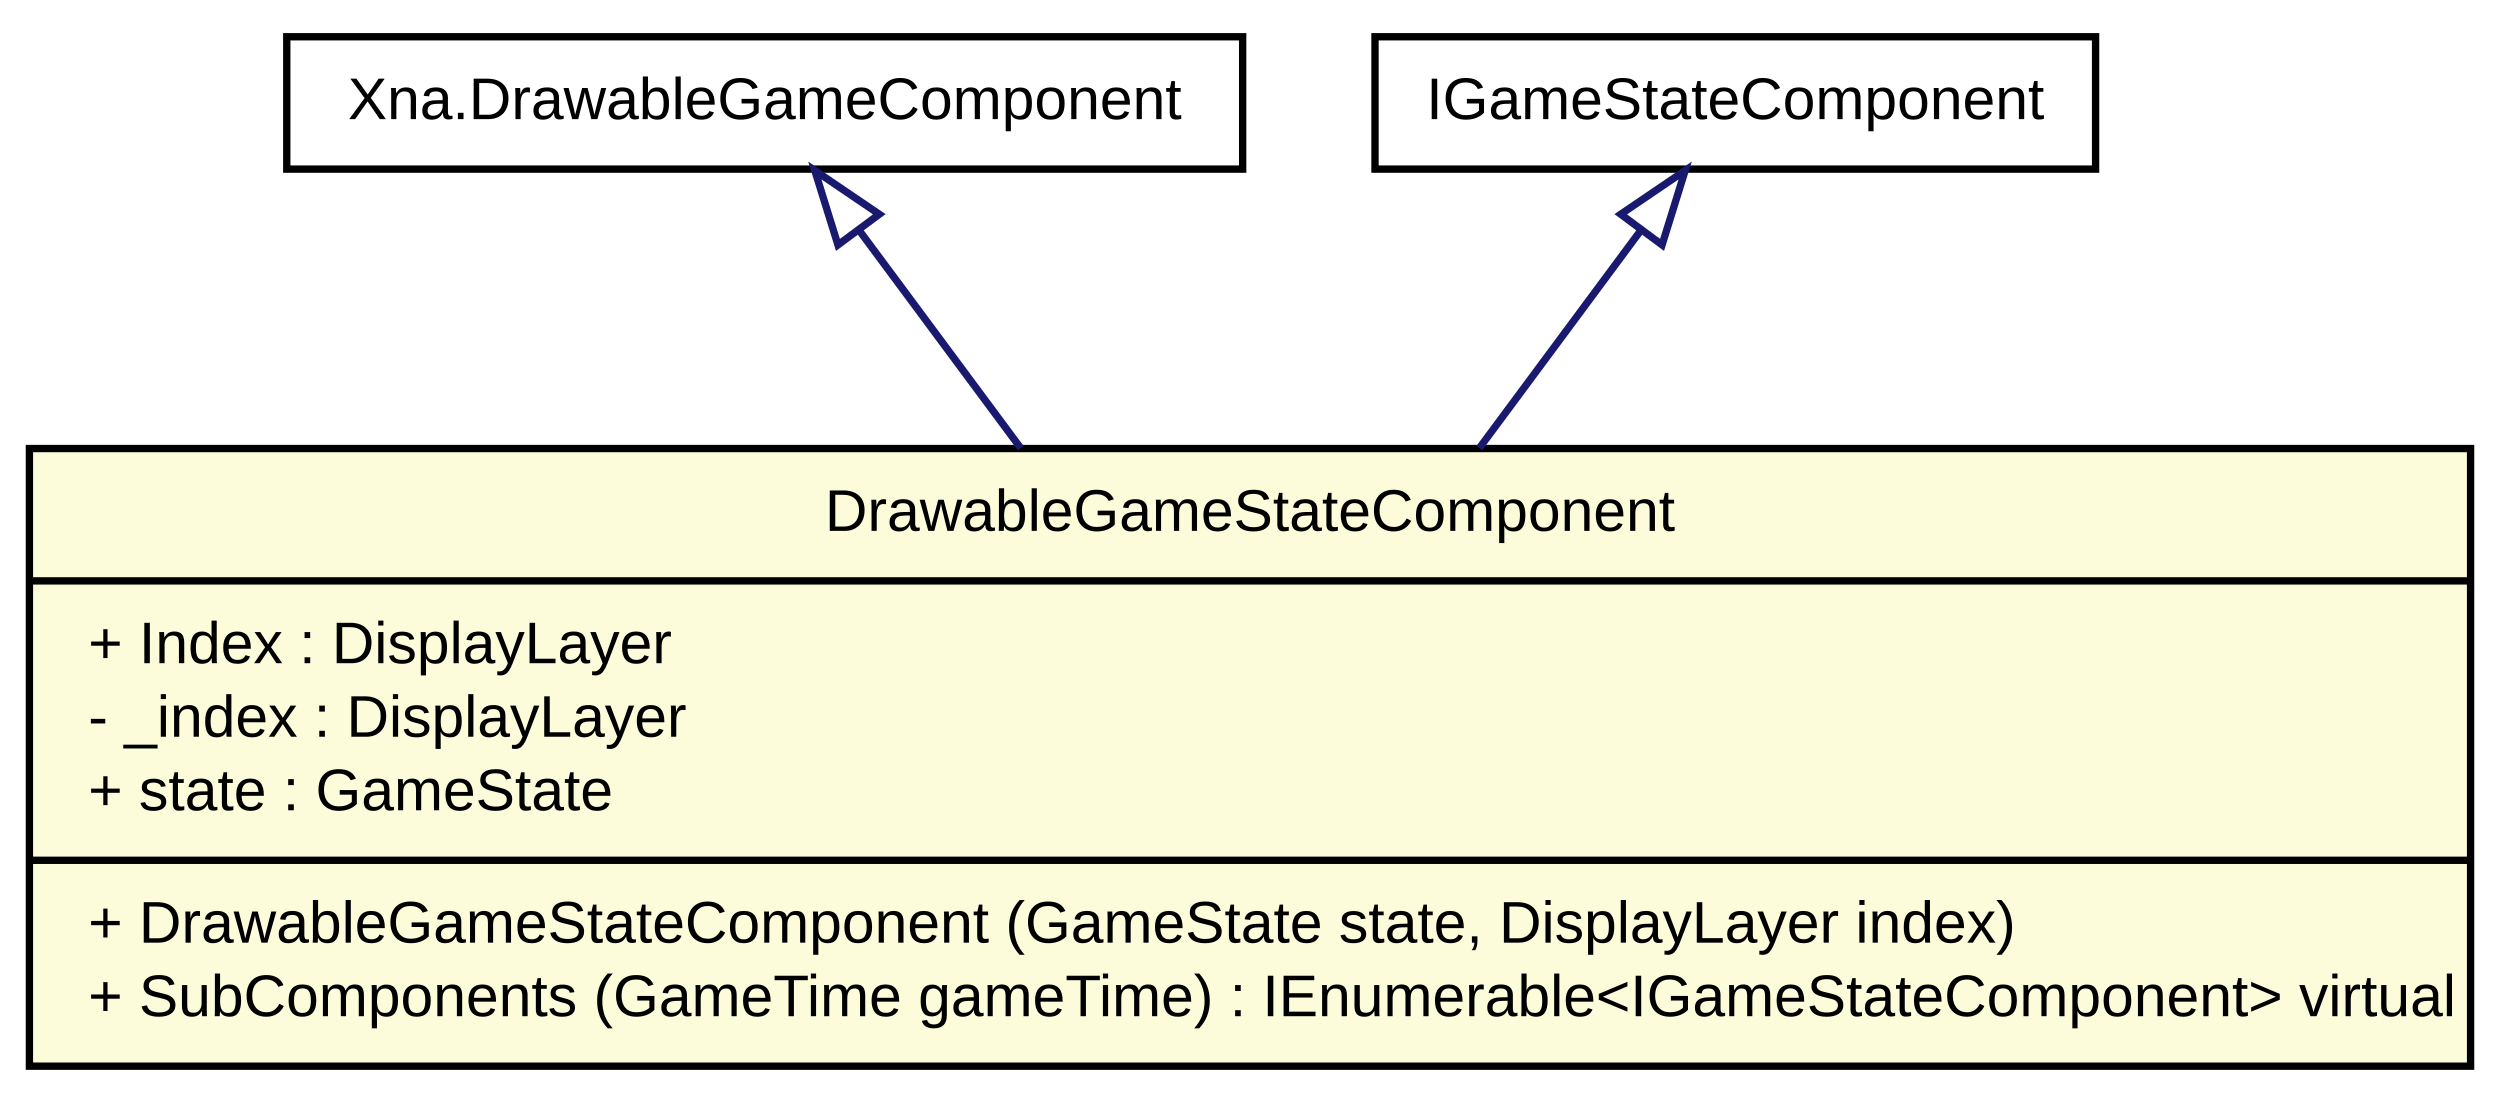
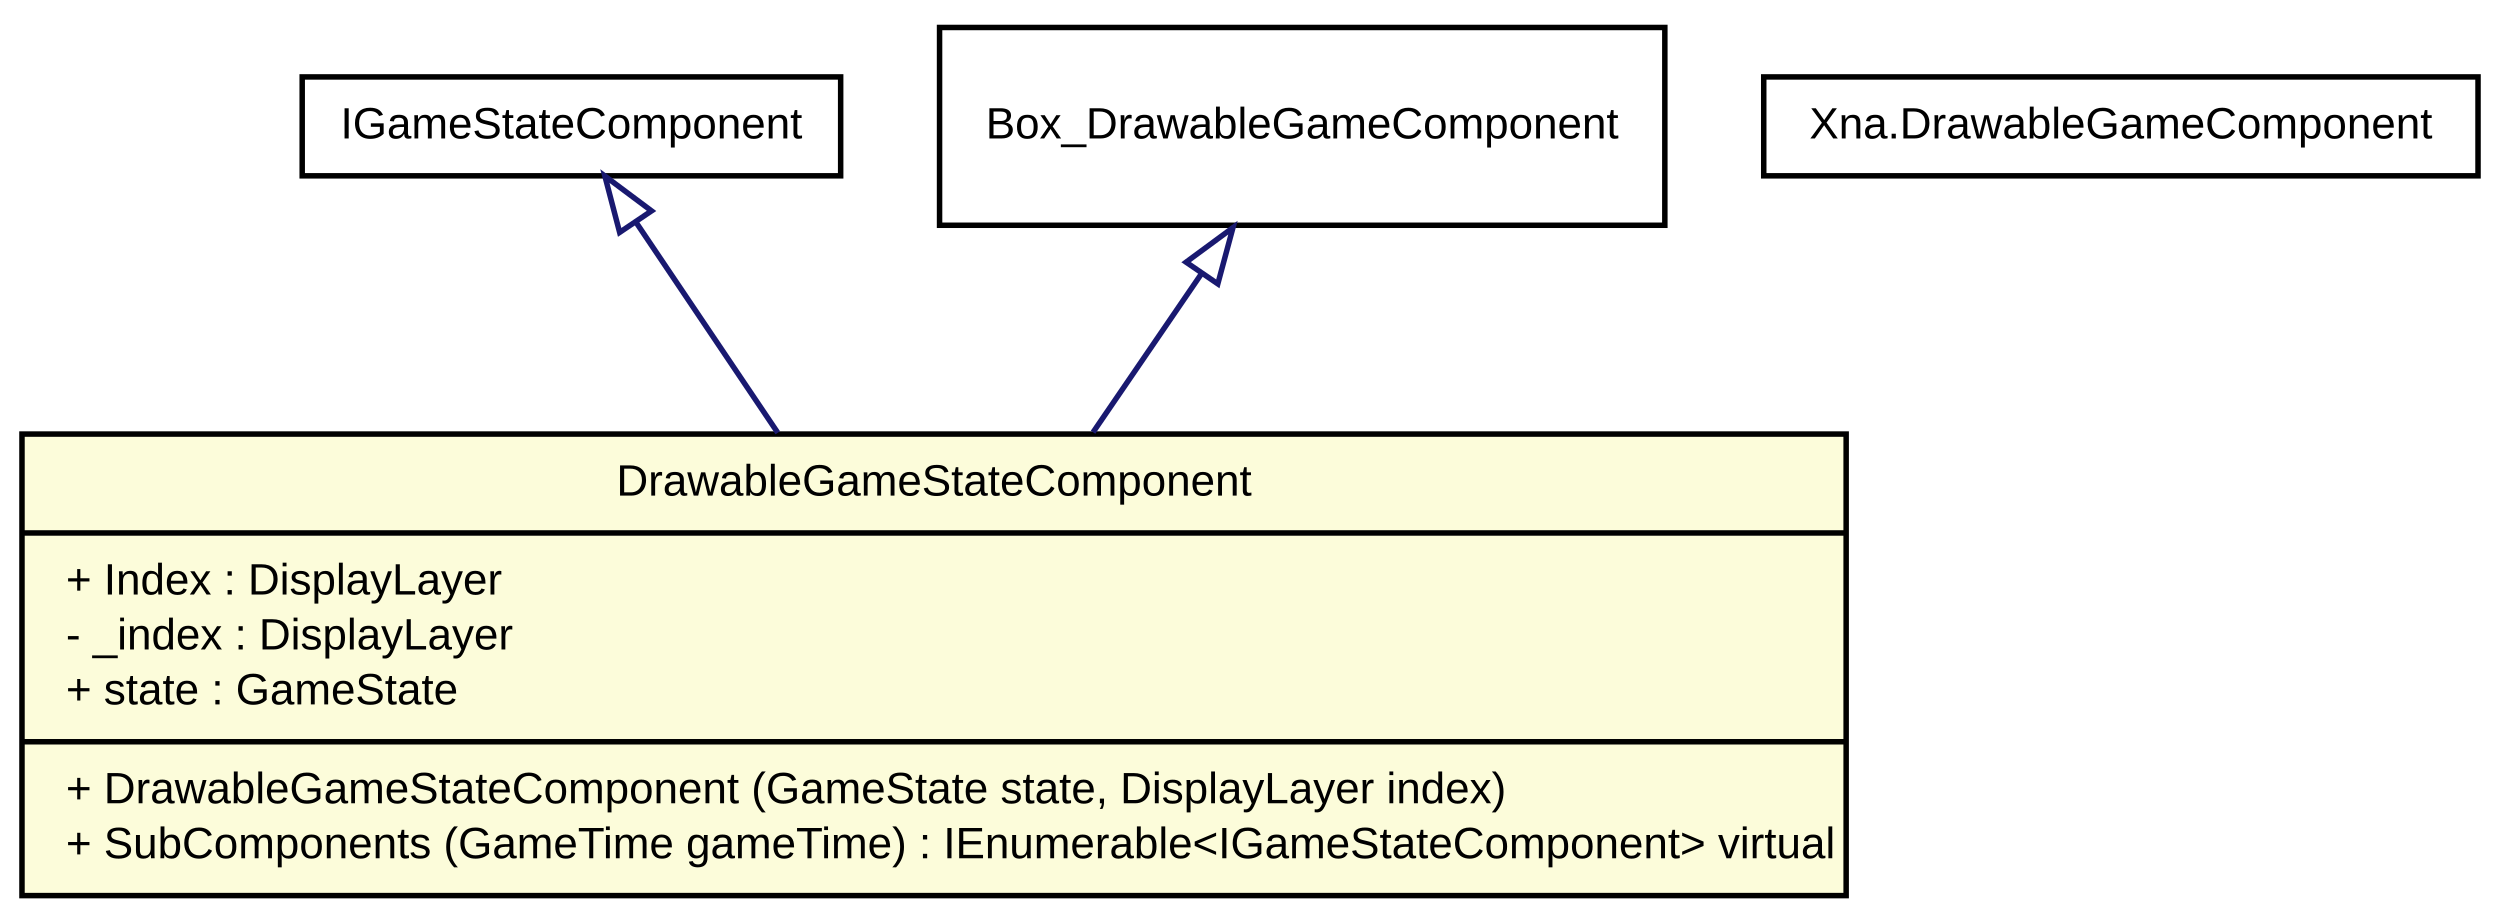
- <svg xmlns="http://www.w3.org/2000/svg" width="340pt" height="150pt" viewBox="0.00 0.00 340.00 150.00">
-   <g id="graph1" class="graph" transform="scale(1 1) rotate(0) translate(4 146)">
-     <polygon fill="white" stroke="white" points="-4,5 -4,-146 337,-146 337,5 -4,5" />
+ <svg xmlns="http://www.w3.org/2000/svg" width="455pt" height="168pt" viewBox="0.00 0.00 455.00 168.00">
+   <g id="graph1" class="graph" transform="scale(1 1) rotate(0) translate(4 164)">
+     <polygon fill="white" stroke="white" points="-4,5 -4,-164 452,-164 452,5 -4,5" />
    <g id="node1" class="node">
      <polygon fill="#fcfcda" stroke="black" points="0,-1 0,-85 332,-85 332,-1 0,-1" />
      <text text-anchor="middle" x="166" y="-73.8" font-family="Arial" font-size="8.00">DrawableGameStateComponent</text>
      <polyline fill="none" stroke="black" points="0,-67 332,-67 " />
      <text text-anchor="start" x="8" y="-55.8" font-family="Arial" font-size="8.00">+ Index : DisplayLayer</text>
      <text text-anchor="start" x="8" y="-45.8" font-family="Arial" font-size="8.00">- _index : DisplayLayer</text>
      <text text-anchor="start" x="8" y="-35.8" font-family="Arial" font-size="8.00">+ state : GameState</text>
      <polyline fill="none" stroke="black" points="0,-29 332,-29 " />
      <text text-anchor="start" x="8" y="-17.8" font-family="Arial" font-size="8.00">+ DrawableGameStateComponent (GameState state, DisplayLayer index)</text>
      <text text-anchor="start" x="8" y="-7.8" font-family="Arial" font-size="8.00">+ SubComponents (GameTime gameTime) : IEnumerable&lt;IGameStateComponent&gt; virtual</text>
    </g>
    <g id="node2" class="node">
-       <polygon fill="#ffffff" stroke="black" points="35,-123 35,-141 165,-141 165,-123 35,-123" />
-       <text text-anchor="middle" x="100" y="-129.8" font-family="Arial" font-size="8.00">Xna.DrawableGameComponent</text>
+       <polygon fill="#ffffff" stroke="black" points="317,-132 317,-150 447,-150 447,-132 317,-132" />
+       <text text-anchor="middle" x="382" y="-138.8" font-family="Arial" font-size="8.00">Xna.DrawableGameComponent</text>
+     </g>
+     <g id="node3" class="node">
+       <polygon fill="#ffffff" stroke="black" points="51,-132 51,-150 149,-150 149,-132 51,-132" />
+       <text text-anchor="middle" x="100" y="-138.8" font-family="Arial" font-size="8.00">IGameStateComponent</text>
+     </g>
+     <g id="edge4" class="edge">
+       <path fill="none" stroke="midnightblue" d="M111.739,-123.569C118.935,-112.885 128.479,-98.713 137.555,-85.236" />
+       <polygon fill="none" stroke="midnightblue" points="108.774,-121.707 106.091,-131.956 114.58,-125.617 108.774,-121.707" />
+     </g>
+     <g id="node4" class="node">
+       <polygon fill="none" stroke="black" points="167,-123 167,-159 299,-159 299,-123 167,-123" />
+       <text text-anchor="middle" x="233" y="-138.8" font-family="Arial" font-size="8.00">Box_DrawableGameComponent</text>
    </g>
    <g id="edge2" class="edge">
-       <path fill="none" stroke="midnightblue" d="M112.944,-114.545C119.233,-106.065 127.087,-95.474 134.809,-85.061" />
-       <polygon fill="none" stroke="midnightblue" points="109.96,-112.693 106.815,-122.811 115.583,-116.863 109.96,-112.693" />
-     </g>
-     <g id="node3" class="node">
-       <polygon fill="#ffffff" stroke="black" points="183,-123 183,-141 281,-141 281,-123 183,-123" />
-       <text text-anchor="middle" x="232" y="-129.8" font-family="Arial" font-size="8.00">IGameStateComponent</text>
-     </g>
-     <g id="edge4" class="edge">
-       <path fill="none" stroke="midnightblue" d="M219.056,-114.545C212.767,-106.065 204.913,-95.474 197.191,-85.061" />
-       <polygon fill="none" stroke="midnightblue" points="216.417,-116.863 225.185,-122.811 222.04,-112.693 216.417,-116.863" />
+       <path fill="none" stroke="midnightblue" d="M214.634,-114.137C208.549,-105.236 201.62,-95.101 194.938,-85.328" />
+       <polygon fill="none" stroke="midnightblue" points="211.865,-116.287 220.398,-122.567 217.643,-112.336 211.865,-116.287" />
    </g>
  </g>
</svg>
